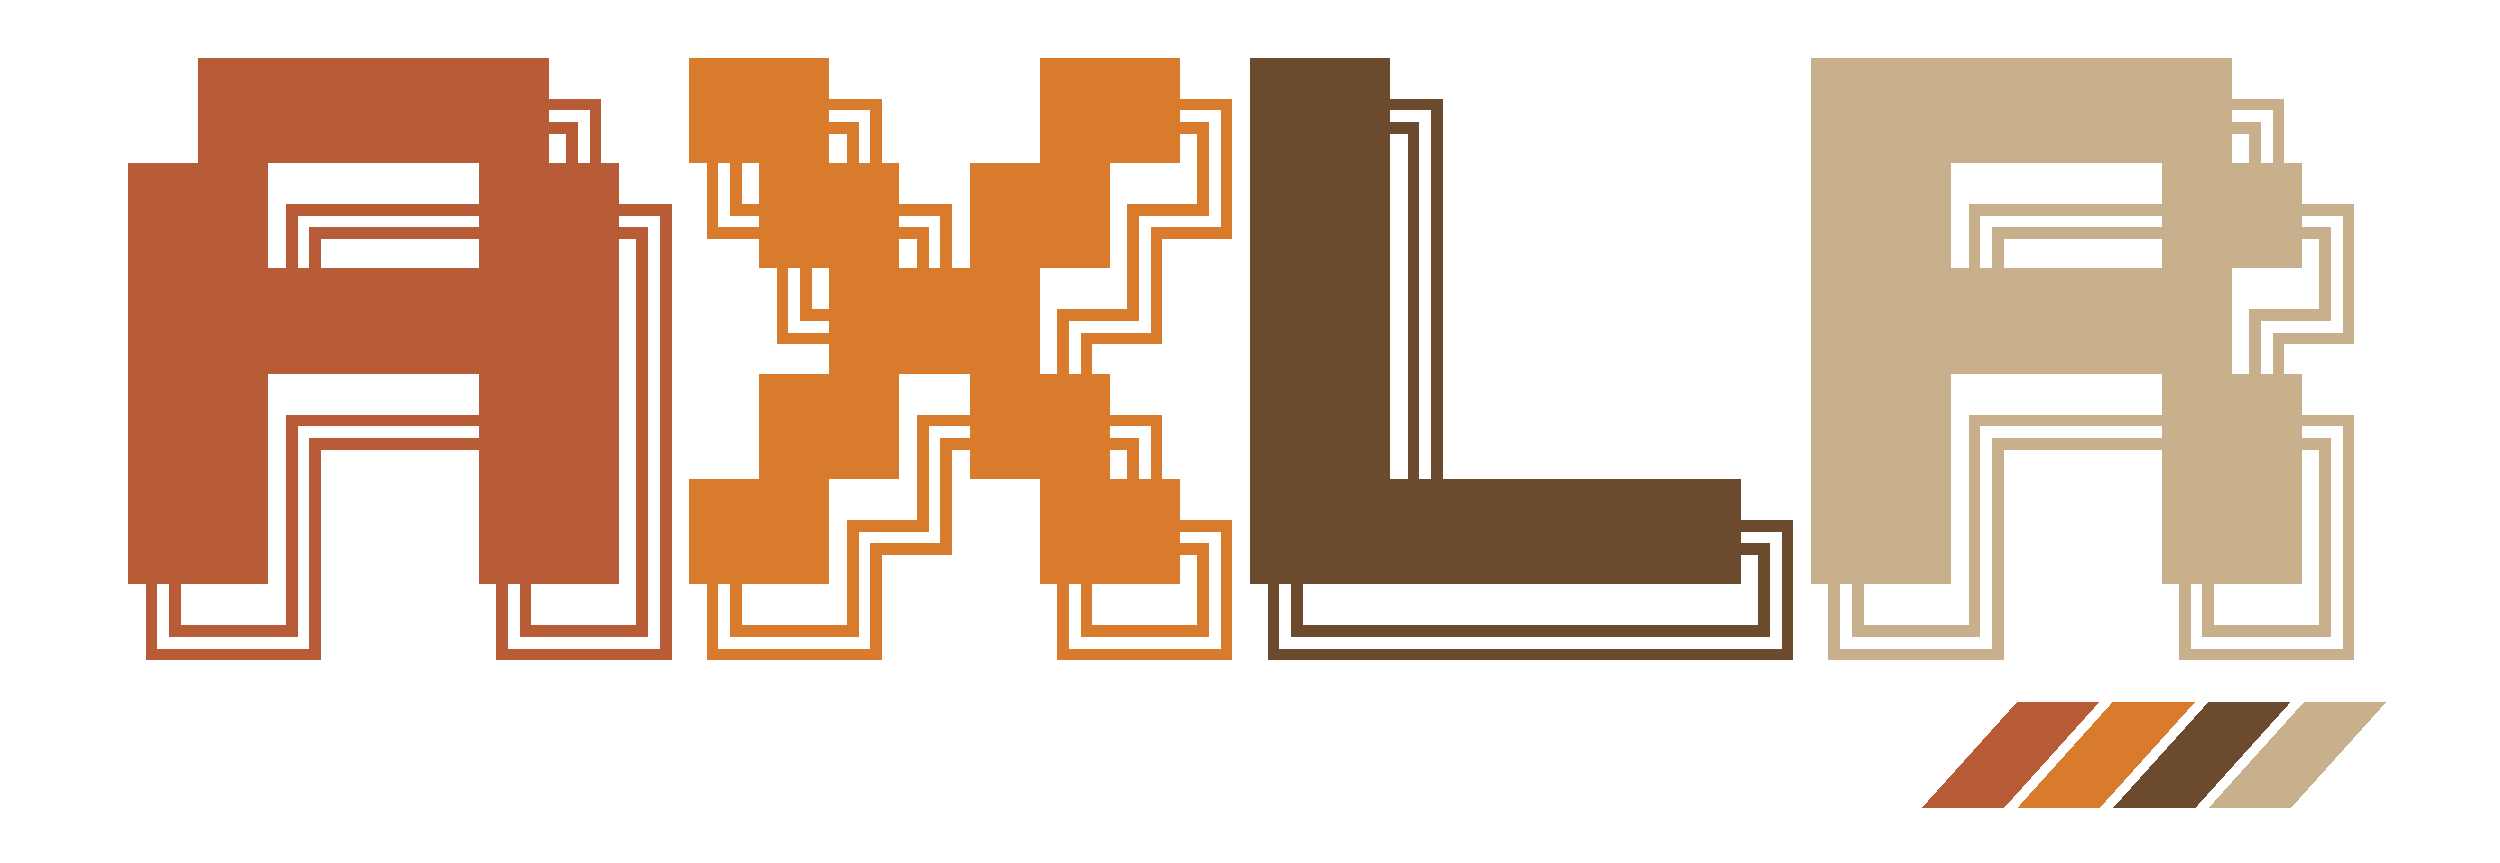
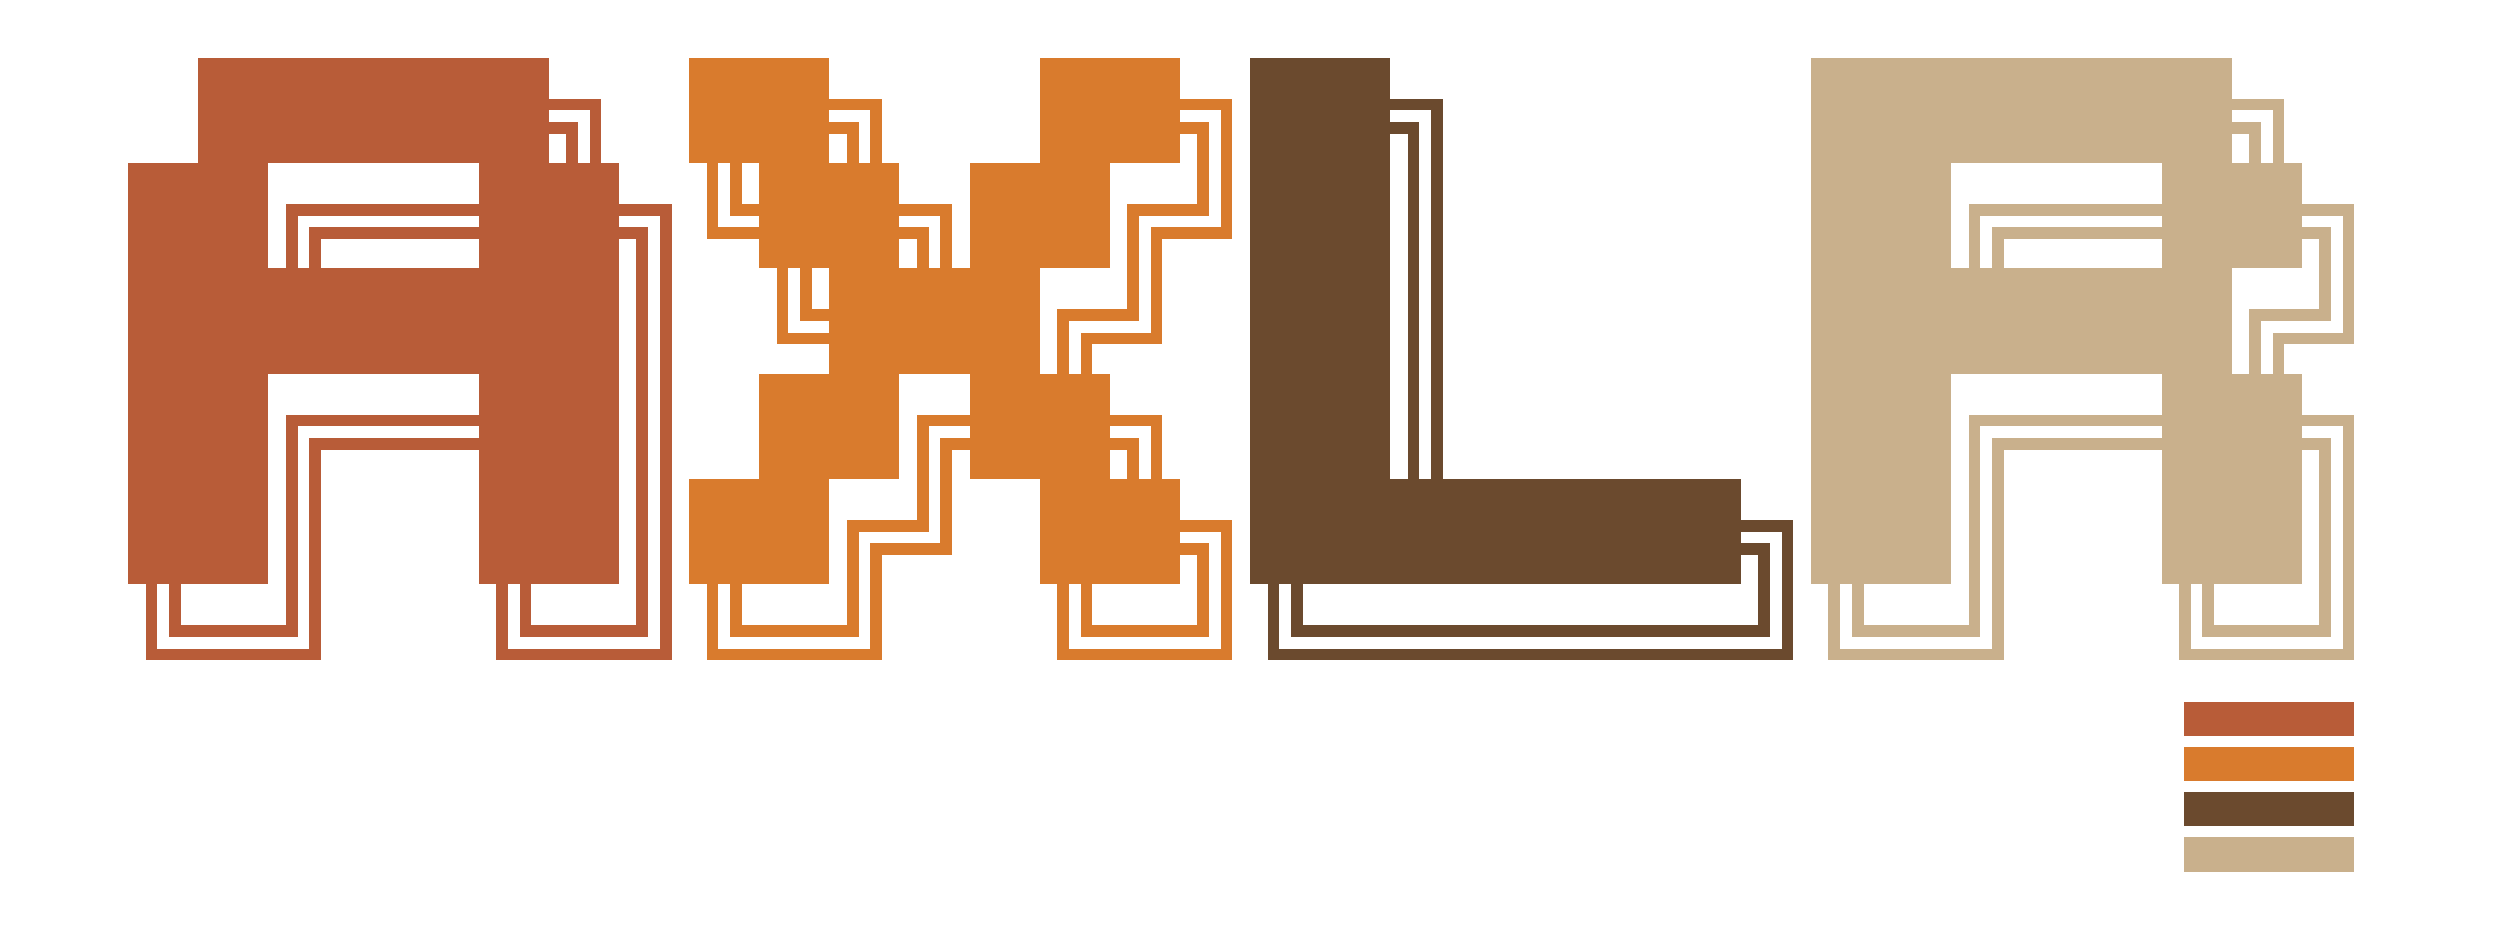
- <svg xmlns="http://www.w3.org/2000/svg" width="1600" height="552" viewBox="0 0 1600 552" role="img" aria-labelledby="axlr-title axlr-desc">
+ <svg xmlns="http://www.w3.org/2000/svg" width="1600" height="593" viewBox="0 0 1600 593" role="img" aria-labelledby="axlr-title axlr-desc">
  <g shape-rendering="crispEdges">
    <rect x="126.875" y="37" width="44.875" height="67.4" fill="#B85C38" />
    <rect x="171.75" y="37" width="44.875" height="67.4" fill="#B85C38" />
    <rect x="216.625" y="37" width="44.875" height="67.4" fill="#B85C38" />
    <rect x="261.5" y="37" width="44.875" height="67.4" fill="#B85C38" />
    <rect x="306.375" y="37" width="44.875" height="67.4" fill="#B85C38" />
    <rect x="351.25" y="63.211" width="33.656" height="7.489" fill="#B85C38" />
    <rect x="377.427" y="63.211" width="7.479" height="41.189" fill="#B85C38" />
    <rect x="351.25" y="78.189" width="18.698" height="7.489" fill="#B85C38" />
    <rect x="362.469" y="78.189" width="7.479" height="26.211" fill="#B85C38" />
    <rect x="441" y="37" width="44.875" height="67.4" fill="#D97B2D" />
    <rect x="485.875" y="37" width="44.875" height="67.4" fill="#D97B2D" />
    <rect x="530.75" y="63.211" width="33.656" height="7.489" fill="#D97B2D" />
    <rect x="556.927" y="63.211" width="7.479" height="41.189" fill="#D97B2D" />
    <rect x="530.75" y="78.189" width="18.698" height="7.489" fill="#D97B2D" />
    <rect x="541.969" y="78.189" width="7.479" height="26.211" fill="#D97B2D" />
    <rect x="665.375" y="37" width="44.875" height="67.4" fill="#D97B2D" />
    <rect x="710.25" y="37" width="44.875" height="67.4" fill="#D97B2D" />
    <rect x="755.125" y="63.211" width="33.656" height="7.489" fill="#D97B2D" />
    <rect x="781.302" y="63.211" width="7.479" height="41.189" fill="#D97B2D" />
    <rect x="755.125" y="78.189" width="18.698" height="7.489" fill="#D97B2D" />
    <rect x="766.344" y="78.189" width="7.479" height="26.211" fill="#D97B2D" />
    <rect x="800" y="37" width="44.875" height="67.4" fill="#6B4A2E" />
    <rect x="844.875" y="37" width="44.875" height="67.4" fill="#6B4A2E" />
    <rect x="889.75" y="63.211" width="33.656" height="7.489" fill="#6B4A2E" />
    <rect x="915.927" y="63.211" width="7.479" height="41.189" fill="#6B4A2E" />
    <rect x="889.75" y="78.189" width="18.698" height="7.489" fill="#6B4A2E" />
    <rect x="900.969" y="78.189" width="7.479" height="26.211" fill="#6B4A2E" />
    <rect x="1159" y="37" width="44.875" height="67.4" fill="#C9B08C" />
    <rect x="1203.875" y="37" width="44.875" height="67.4" fill="#C9B08C" />
    <rect x="1248.75" y="37" width="44.875" height="67.4" fill="#C9B08C" />
    <rect x="1293.625" y="37" width="44.875" height="67.4" fill="#C9B08C" />
    <rect x="1338.5" y="37" width="44.875" height="67.4" fill="#C9B08C" />
    <rect x="1383.375" y="37" width="44.875" height="67.4" fill="#C9B08C" />
    <rect x="1428.25" y="63.211" width="33.656" height="7.489" fill="#C9B08C" />
    <rect x="1454.427" y="63.211" width="7.479" height="41.189" fill="#C9B08C" />
    <rect x="1428.25" y="78.189" width="18.698" height="7.489" fill="#C9B08C" />
    <rect x="1439.469" y="78.189" width="7.479" height="26.211" fill="#C9B08C" />
    <rect x="82" y="104.4" width="44.875" height="67.4" fill="#B85C38" />
    <rect x="126.875" y="104.4" width="44.875" height="67.4" fill="#B85C38" />
    <rect x="182.969" y="130.611" width="33.656" height="7.489" fill="#B85C38" />
    <rect x="182.969" y="130.611" width="7.479" height="41.189" fill="#B85C38" />
    <rect x="197.927" y="145.589" width="18.698" height="7.489" fill="#B85C38" />
    <rect x="197.927" y="145.589" width="7.479" height="26.211" fill="#B85C38" />
    <rect x="216.625" y="130.611" width="44.875" height="7.489" fill="#B85C38" />
    <rect x="216.625" y="145.589" width="44.875" height="7.489" fill="#B85C38" />
    <rect x="261.5" y="130.611" width="44.875" height="7.489" fill="#B85C38" />
    <rect x="261.5" y="145.589" width="44.875" height="7.489" fill="#B85C38" />
    <rect x="306.375" y="104.4" width="44.875" height="67.4" fill="#B85C38" />
    <rect x="351.25" y="104.4" width="44.875" height="67.4" fill="#B85C38" />
    <rect x="396.125" y="130.611" width="33.656" height="7.489" fill="#B85C38" />
    <rect x="422.302" y="130.611" width="7.479" height="41.189" fill="#B85C38" />
    <rect x="396.125" y="145.589" width="18.698" height="7.489" fill="#B85C38" />
    <rect x="407.344" y="145.589" width="7.479" height="26.211" fill="#B85C38" />
    <rect x="452.219" y="104.4" width="7.479" height="48.678" fill="#D97B2D" />
    <rect x="452.219" y="145.589" width="33.656" height="7.489" fill="#D97B2D" />
    <rect x="467.177" y="104.4" width="7.479" height="33.7" fill="#D97B2D" />
    <rect x="467.177" y="130.611" width="18.698" height="7.489" fill="#D97B2D" />
    <rect x="485.875" y="104.4" width="44.875" height="67.4" fill="#D97B2D" />
    <rect x="530.75" y="104.4" width="44.875" height="67.4" fill="#D97B2D" />
    <rect x="575.625" y="130.611" width="33.656" height="7.489" fill="#D97B2D" />
    <rect x="601.802" y="130.611" width="7.479" height="41.189" fill="#D97B2D" />
    <rect x="575.625" y="145.589" width="18.698" height="7.489" fill="#D97B2D" />
    <rect x="586.844" y="145.589" width="7.479" height="26.211" fill="#D97B2D" />
    <rect x="620.5" y="104.4" width="44.875" height="67.4" fill="#D97B2D" />
    <rect x="665.375" y="104.4" width="44.875" height="67.4" fill="#D97B2D" />
    <rect x="721.469" y="130.611" width="33.656" height="7.489" fill="#D97B2D" />
    <rect x="721.469" y="130.611" width="7.479" height="41.189" fill="#D97B2D" />
    <rect x="736.427" y="145.589" width="18.698" height="7.489" fill="#D97B2D" />
    <rect x="736.427" y="145.589" width="7.479" height="26.211" fill="#D97B2D" />
    <rect x="781.302" y="104.4" width="7.479" height="48.678" fill="#D97B2D" />
    <rect x="755.125" y="145.589" width="33.656" height="7.489" fill="#D97B2D" />
    <rect x="766.344" y="104.4" width="7.479" height="33.7" fill="#D97B2D" />
    <rect x="755.125" y="130.611" width="18.698" height="7.489" fill="#D97B2D" />
    <rect x="800" y="104.4" width="44.875" height="67.4" fill="#6B4A2E" />
    <rect x="844.875" y="104.4" width="44.875" height="67.4" fill="#6B4A2E" />
    <rect x="900.969" y="104.4" width="7.479" height="67.4" fill="#6B4A2E" />
    <rect x="915.927" y="104.4" width="7.479" height="67.4" fill="#6B4A2E" />
    <rect x="1159" y="104.4" width="44.875" height="67.4" fill="#C9B08C" />
    <rect x="1203.875" y="104.4" width="44.875" height="67.4" fill="#C9B08C" />
    <rect x="1259.969" y="130.611" width="33.656" height="7.489" fill="#C9B08C" />
    <rect x="1259.969" y="130.611" width="7.479" height="41.189" fill="#C9B08C" />
    <rect x="1274.927" y="145.589" width="18.698" height="7.489" fill="#C9B08C" />
    <rect x="1274.927" y="145.589" width="7.479" height="26.211" fill="#C9B08C" />
    <rect x="1293.625" y="130.611" width="44.875" height="7.489" fill="#C9B08C" />
    <rect x="1293.625" y="145.589" width="44.875" height="7.489" fill="#C9B08C" />
    <rect x="1338.5" y="130.611" width="44.875" height="7.489" fill="#C9B08C" />
    <rect x="1338.5" y="145.589" width="44.875" height="7.489" fill="#C9B08C" />
    <rect x="1383.375" y="104.4" width="44.875" height="67.4" fill="#C9B08C" />
    <rect x="1428.25" y="104.4" width="44.875" height="67.4" fill="#C9B08C" />
    <rect x="1473.125" y="130.611" width="33.656" height="7.489" fill="#C9B08C" />
    <rect x="1499.302" y="130.611" width="7.479" height="41.189" fill="#C9B08C" />
    <rect x="1473.125" y="145.589" width="18.698" height="7.489" fill="#C9B08C" />
    <rect x="1484.344" y="145.589" width="7.479" height="26.211" fill="#C9B08C" />
    <rect x="82" y="171.8" width="44.875" height="67.4" fill="#B85C38" />
    <rect x="126.875" y="171.8" width="44.875" height="67.4" fill="#B85C38" />
    <rect x="171.75" y="171.8" width="44.875" height="67.4" fill="#B85C38" />
    <rect x="216.625" y="171.8" width="44.875" height="67.4" fill="#B85C38" />
    <rect x="261.5" y="171.8" width="44.875" height="67.4" fill="#B85C38" />
    <rect x="306.375" y="171.8" width="44.875" height="67.4" fill="#B85C38" />
    <rect x="351.25" y="171.8" width="44.875" height="67.4" fill="#B85C38" />
    <rect x="407.344" y="171.8" width="7.479" height="67.4" fill="#B85C38" />
    <rect x="422.302" y="171.8" width="7.479" height="67.4" fill="#B85C38" />
    <rect x="497.094" y="171.8" width="7.479" height="48.678" fill="#D97B2D" />
    <rect x="497.094" y="212.989" width="33.656" height="7.489" fill="#D97B2D" />
    <rect x="512.052" y="171.8" width="7.479" height="33.7" fill="#D97B2D" />
    <rect x="512.052" y="198.011" width="18.698" height="7.489" fill="#D97B2D" />
    <rect x="530.75" y="171.8" width="44.875" height="67.4" fill="#D97B2D" />
    <rect x="575.625" y="171.8" width="44.875" height="67.4" fill="#D97B2D" />
    <rect x="620.5" y="171.8" width="44.875" height="67.4" fill="#D97B2D" />
    <rect x="676.594" y="198.011" width="33.656" height="7.489" fill="#D97B2D" />
    <rect x="676.594" y="198.011" width="7.479" height="41.189" fill="#D97B2D" />
    <rect x="691.552" y="212.989" width="18.698" height="7.489" fill="#D97B2D" />
    <rect x="691.552" y="212.989" width="7.479" height="26.211" fill="#D97B2D" />
    <rect x="736.427" y="171.8" width="7.479" height="48.678" fill="#D97B2D" />
    <rect x="710.25" y="212.989" width="33.656" height="7.489" fill="#D97B2D" />
    <rect x="721.469" y="171.8" width="7.479" height="33.7" fill="#D97B2D" />
    <rect x="710.25" y="198.011" width="18.698" height="7.489" fill="#D97B2D" />
    <rect x="800" y="171.8" width="44.875" height="67.4" fill="#6B4A2E" />
    <rect x="844.875" y="171.8" width="44.875" height="67.4" fill="#6B4A2E" />
    <rect x="900.969" y="171.8" width="7.479" height="67.4" fill="#6B4A2E" />
    <rect x="915.927" y="171.8" width="7.479" height="67.4" fill="#6B4A2E" />
    <rect x="1159" y="171.8" width="44.875" height="67.4" fill="#C9B08C" />
    <rect x="1203.875" y="171.8" width="44.875" height="67.4" fill="#C9B08C" />
    <rect x="1248.75" y="171.8" width="44.875" height="67.4" fill="#C9B08C" />
    <rect x="1293.625" y="171.8" width="44.875" height="67.4" fill="#C9B08C" />
    <rect x="1338.5" y="171.8" width="44.875" height="67.4" fill="#C9B08C" />
    <rect x="1383.375" y="171.8" width="44.875" height="67.4" fill="#C9B08C" />
    <rect x="1439.469" y="198.011" width="33.656" height="7.489" fill="#C9B08C" />
    <rect x="1439.469" y="198.011" width="7.479" height="41.189" fill="#C9B08C" />
    <rect x="1454.427" y="212.989" width="18.698" height="7.489" fill="#C9B08C" />
    <rect x="1454.427" y="212.989" width="7.479" height="26.211" fill="#C9B08C" />
    <rect x="1499.302" y="171.8" width="7.479" height="48.678" fill="#C9B08C" />
    <rect x="1473.125" y="212.989" width="33.656" height="7.489" fill="#C9B08C" />
    <rect x="1484.344" y="171.8" width="7.479" height="33.7" fill="#C9B08C" />
    <rect x="1473.125" y="198.011" width="18.698" height="7.489" fill="#C9B08C" />
    <rect x="82" y="239.2" width="44.875" height="67.4" fill="#B85C38" />
    <rect x="126.875" y="239.2" width="44.875" height="67.4" fill="#B85C38" />
    <rect x="182.969" y="265.411" width="33.656" height="7.489" fill="#B85C38" />
    <rect x="182.969" y="265.411" width="7.479" height="41.189" fill="#B85C38" />
    <rect x="197.927" y="280.389" width="18.698" height="7.489" fill="#B85C38" />
    <rect x="197.927" y="280.389" width="7.479" height="26.211" fill="#B85C38" />
    <rect x="216.625" y="265.411" width="44.875" height="7.489" fill="#B85C38" />
    <rect x="216.625" y="280.389" width="44.875" height="7.489" fill="#B85C38" />
    <rect x="261.5" y="265.411" width="44.875" height="7.489" fill="#B85C38" />
    <rect x="261.5" y="280.389" width="44.875" height="7.489" fill="#B85C38" />
    <rect x="306.375" y="239.2" width="44.875" height="67.4" fill="#B85C38" />
    <rect x="351.25" y="239.2" width="44.875" height="67.4" fill="#B85C38" />
    <rect x="407.344" y="239.2" width="7.479" height="67.4" fill="#B85C38" />
    <rect x="422.302" y="239.2" width="7.479" height="67.4" fill="#B85C38" />
    <rect x="485.875" y="239.2" width="44.875" height="67.4" fill="#D97B2D" />
    <rect x="530.75" y="239.2" width="44.875" height="67.4" fill="#D97B2D" />
    <rect x="586.844" y="265.411" width="33.656" height="7.489" fill="#D97B2D" />
    <rect x="586.844" y="265.411" width="7.479" height="41.189" fill="#D97B2D" />
    <rect x="601.802" y="280.389" width="18.698" height="7.489" fill="#D97B2D" />
    <rect x="601.802" y="280.389" width="7.479" height="26.211" fill="#D97B2D" />
    <rect x="620.5" y="239.2" width="44.875" height="67.4" fill="#D97B2D" />
    <rect x="665.375" y="239.2" width="44.875" height="67.4" fill="#D97B2D" />
    <rect x="710.25" y="265.411" width="33.656" height="7.489" fill="#D97B2D" />
    <rect x="736.427" y="265.411" width="7.479" height="41.189" fill="#D97B2D" />
    <rect x="710.25" y="280.389" width="18.698" height="7.489" fill="#D97B2D" />
    <rect x="721.469" y="280.389" width="7.479" height="26.211" fill="#D97B2D" />
    <rect x="800" y="239.2" width="44.875" height="67.4" fill="#6B4A2E" />
    <rect x="844.875" y="239.2" width="44.875" height="67.4" fill="#6B4A2E" />
    <rect x="900.969" y="239.2" width="7.479" height="67.4" fill="#6B4A2E" />
    <rect x="915.927" y="239.2" width="7.479" height="67.4" fill="#6B4A2E" />
    <rect x="1159" y="239.2" width="44.875" height="67.4" fill="#C9B08C" />
    <rect x="1203.875" y="239.2" width="44.875" height="67.4" fill="#C9B08C" />
    <rect x="1259.969" y="265.411" width="33.656" height="7.489" fill="#C9B08C" />
    <rect x="1259.969" y="265.411" width="7.479" height="41.189" fill="#C9B08C" />
    <rect x="1274.927" y="280.389" width="18.698" height="7.489" fill="#C9B08C" />
    <rect x="1274.927" y="280.389" width="7.479" height="26.211" fill="#C9B08C" />
    <rect x="1293.625" y="265.411" width="44.875" height="7.489" fill="#C9B08C" />
    <rect x="1293.625" y="280.389" width="44.875" height="7.489" fill="#C9B08C" />
    <rect x="1338.5" y="265.411" width="44.875" height="7.489" fill="#C9B08C" />
    <rect x="1338.5" y="280.389" width="44.875" height="7.489" fill="#C9B08C" />
    <rect x="1383.375" y="239.2" width="44.875" height="67.4" fill="#C9B08C" />
    <rect x="1428.25" y="239.2" width="44.875" height="67.4" fill="#C9B08C" />
    <rect x="1473.125" y="265.411" width="33.656" height="7.489" fill="#C9B08C" />
    <rect x="1499.302" y="265.411" width="7.479" height="41.189" fill="#C9B08C" />
    <rect x="1473.125" y="280.389" width="18.698" height="7.489" fill="#C9B08C" />
    <rect x="1484.344" y="280.389" width="7.479" height="26.211" fill="#C9B08C" />
    <rect x="82" y="306.6" width="44.875" height="67.4" fill="#B85C38" />
    <rect x="126.875" y="306.6" width="44.875" height="67.4" fill="#B85C38" />
    <rect x="182.969" y="306.6" width="7.479" height="67.4" fill="#B85C38" />
    <rect x="197.927" y="306.6" width="7.479" height="67.4" fill="#B85C38" />
    <rect x="306.375" y="306.6" width="44.875" height="67.4" fill="#B85C38" />
    <rect x="351.25" y="306.6" width="44.875" height="67.4" fill="#B85C38" />
    <rect x="407.344" y="306.6" width="7.479" height="67.4" fill="#B85C38" />
    <rect x="422.302" y="306.6" width="7.479" height="67.4" fill="#B85C38" />
    <rect x="441" y="306.6" width="44.875" height="67.4" fill="#D97B2D" />
    <rect x="485.875" y="306.6" width="44.875" height="67.4" fill="#D97B2D" />
    <rect x="541.969" y="332.811" width="33.656" height="7.489" fill="#D97B2D" />
    <rect x="541.969" y="332.811" width="7.479" height="41.189" fill="#D97B2D" />
    <rect x="556.927" y="347.789" width="18.698" height="7.489" fill="#D97B2D" />
    <rect x="556.927" y="347.789" width="7.479" height="26.211" fill="#D97B2D" />
    <rect x="601.802" y="306.6" width="7.479" height="48.678" fill="#D97B2D" />
    <rect x="575.625" y="347.789" width="33.656" height="7.489" fill="#D97B2D" />
    <rect x="586.844" y="306.6" width="7.479" height="33.7" fill="#D97B2D" />
    <rect x="575.625" y="332.811" width="18.698" height="7.489" fill="#D97B2D" />
    <rect x="665.375" y="306.6" width="44.875" height="67.4" fill="#D97B2D" />
    <rect x="710.25" y="306.6" width="44.875" height="67.4" fill="#D97B2D" />
    <rect x="755.125" y="332.811" width="33.656" height="7.489" fill="#D97B2D" />
    <rect x="781.302" y="332.811" width="7.479" height="41.189" fill="#D97B2D" />
    <rect x="755.125" y="347.789" width="18.698" height="7.489" fill="#D97B2D" />
    <rect x="766.344" y="347.789" width="7.479" height="26.211" fill="#D97B2D" />
    <rect x="800" y="306.6" width="44.875" height="67.4" fill="#6B4A2E" />
    <rect x="844.875" y="306.6" width="44.875" height="67.4" fill="#6B4A2E" />
    <rect x="889.75" y="306.6" width="44.875" height="67.4" fill="#6B4A2E" />
    <rect x="934.625" y="306.6" width="44.875" height="67.4" fill="#6B4A2E" />
    <rect x="979.5" y="306.6" width="44.875" height="67.4" fill="#6B4A2E" />
    <rect x="1024.375" y="306.6" width="44.875" height="67.4" fill="#6B4A2E" />
    <rect x="1069.25" y="306.6" width="44.875" height="67.4" fill="#6B4A2E" />
    <rect x="1114.125" y="332.811" width="33.656" height="7.489" fill="#6B4A2E" />
    <rect x="1140.302" y="332.811" width="7.479" height="41.189" fill="#6B4A2E" />
    <rect x="1114.125" y="347.789" width="18.698" height="7.489" fill="#6B4A2E" />
    <rect x="1125.344" y="347.789" width="7.479" height="26.211" fill="#6B4A2E" />
    <rect x="1159" y="306.6" width="44.875" height="67.4" fill="#C9B08C" />
    <rect x="1203.875" y="306.6" width="44.875" height="67.4" fill="#C9B08C" />
    <rect x="1259.969" y="306.6" width="7.479" height="67.4" fill="#C9B08C" />
    <rect x="1274.927" y="306.6" width="7.479" height="67.4" fill="#C9B08C" />
    <rect x="1383.375" y="306.6" width="44.875" height="67.4" fill="#C9B08C" />
    <rect x="1428.25" y="306.6" width="44.875" height="67.4" fill="#C9B08C" />
    <rect x="1484.344" y="306.6" width="7.479" height="67.4" fill="#C9B08C" />
    <rect x="1499.302" y="306.6" width="7.479" height="67.4" fill="#C9B08C" />
    <rect x="93.219" y="374" width="7.479" height="48.678" fill="#B85C38" />
    <rect x="93.219" y="415.189" width="33.656" height="7.489" fill="#B85C38" />
    <rect x="108.177" y="374" width="7.479" height="33.7" fill="#B85C38" />
    <rect x="108.177" y="400.211" width="18.698" height="7.489" fill="#B85C38" />
    <rect x="126.875" y="400.211" width="44.875" height="7.489" fill="#B85C38" />
    <rect x="126.875" y="415.189" width="44.875" height="7.489" fill="#B85C38" />
    <rect x="197.927" y="374" width="7.479" height="48.678" fill="#B85C38" />
    <rect x="171.75" y="415.189" width="33.656" height="7.489" fill="#B85C38" />
    <rect x="182.969" y="374" width="7.479" height="33.7" fill="#B85C38" />
    <rect x="171.75" y="400.211" width="18.698" height="7.489" fill="#B85C38" />
    <rect x="317.594" y="374" width="7.479" height="48.678" fill="#B85C38" />
    <rect x="317.594" y="415.189" width="33.656" height="7.489" fill="#B85C38" />
    <rect x="332.552" y="374" width="7.479" height="33.7" fill="#B85C38" />
    <rect x="332.552" y="400.211" width="18.698" height="7.489" fill="#B85C38" />
    <rect x="351.25" y="400.211" width="44.875" height="7.489" fill="#B85C38" />
    <rect x="351.25" y="415.189" width="44.875" height="7.489" fill="#B85C38" />
    <rect x="422.302" y="374" width="7.479" height="48.678" fill="#B85C38" />
    <rect x="396.125" y="415.189" width="33.656" height="7.489" fill="#B85C38" />
    <rect x="407.344" y="374" width="7.479" height="33.7" fill="#B85C38" />
    <rect x="396.125" y="400.211" width="18.698" height="7.489" fill="#B85C38" />
    <rect x="452.219" y="374" width="7.479" height="48.678" fill="#D97B2D" />
    <rect x="452.219" y="415.189" width="33.656" height="7.489" fill="#D97B2D" />
    <rect x="467.177" y="374" width="7.479" height="33.7" fill="#D97B2D" />
    <rect x="467.177" y="400.211" width="18.698" height="7.489" fill="#D97B2D" />
    <rect x="485.875" y="400.211" width="44.875" height="7.489" fill="#D97B2D" />
    <rect x="485.875" y="415.189" width="44.875" height="7.489" fill="#D97B2D" />
    <rect x="556.927" y="374" width="7.479" height="48.678" fill="#D97B2D" />
    <rect x="530.75" y="415.189" width="33.656" height="7.489" fill="#D97B2D" />
    <rect x="541.969" y="374" width="7.479" height="33.7" fill="#D97B2D" />
    <rect x="530.75" y="400.211" width="18.698" height="7.489" fill="#D97B2D" />
    <rect x="676.594" y="374" width="7.479" height="48.678" fill="#D97B2D" />
    <rect x="676.594" y="415.189" width="33.656" height="7.489" fill="#D97B2D" />
    <rect x="691.552" y="374" width="7.479" height="33.7" fill="#D97B2D" />
    <rect x="691.552" y="400.211" width="18.698" height="7.489" fill="#D97B2D" />
    <rect x="710.25" y="400.211" width="44.875" height="7.489" fill="#D97B2D" />
    <rect x="710.25" y="415.189" width="44.875" height="7.489" fill="#D97B2D" />
    <rect x="781.302" y="374" width="7.479" height="48.678" fill="#D97B2D" />
    <rect x="755.125" y="415.189" width="33.656" height="7.489" fill="#D97B2D" />
    <rect x="766.344" y="374" width="7.479" height="33.7" fill="#D97B2D" />
    <rect x="755.125" y="400.211" width="18.698" height="7.489" fill="#D97B2D" />
    <rect x="811.219" y="374" width="7.479" height="48.678" fill="#6B4A2E" />
    <rect x="811.219" y="415.189" width="33.656" height="7.489" fill="#6B4A2E" />
    <rect x="826.177" y="374" width="7.479" height="33.7" fill="#6B4A2E" />
    <rect x="826.177" y="400.211" width="18.698" height="7.489" fill="#6B4A2E" />
    <rect x="844.875" y="400.211" width="44.875" height="7.489" fill="#6B4A2E" />
    <rect x="844.875" y="415.189" width="44.875" height="7.489" fill="#6B4A2E" />
    <rect x="889.75" y="400.211" width="44.875" height="7.489" fill="#6B4A2E" />
    <rect x="889.75" y="415.189" width="44.875" height="7.489" fill="#6B4A2E" />
    <rect x="934.625" y="400.211" width="44.875" height="7.489" fill="#6B4A2E" />
    <rect x="934.625" y="415.189" width="44.875" height="7.489" fill="#6B4A2E" />
    <rect x="979.5" y="400.211" width="44.875" height="7.489" fill="#6B4A2E" />
    <rect x="979.5" y="415.189" width="44.875" height="7.489" fill="#6B4A2E" />
    <rect x="1024.375" y="400.211" width="44.875" height="7.489" fill="#6B4A2E" />
    <rect x="1024.375" y="415.189" width="44.875" height="7.489" fill="#6B4A2E" />
    <rect x="1069.25" y="400.211" width="44.875" height="7.489" fill="#6B4A2E" />
    <rect x="1069.25" y="415.189" width="44.875" height="7.489" fill="#6B4A2E" />
    <rect x="1140.302" y="374" width="7.479" height="48.678" fill="#6B4A2E" />
    <rect x="1114.125" y="415.189" width="33.656" height="7.489" fill="#6B4A2E" />
    <rect x="1125.344" y="374" width="7.479" height="33.7" fill="#6B4A2E" />
    <rect x="1114.125" y="400.211" width="18.698" height="7.489" fill="#6B4A2E" />
    <rect x="1170.219" y="374" width="7.479" height="48.678" fill="#C9B08C" />
    <rect x="1170.219" y="415.189" width="33.656" height="7.489" fill="#C9B08C" />
    <rect x="1185.177" y="374" width="7.479" height="33.7" fill="#C9B08C" />
    <rect x="1185.177" y="400.211" width="18.698" height="7.489" fill="#C9B08C" />
    <rect x="1203.875" y="400.211" width="44.875" height="7.489" fill="#C9B08C" />
    <rect x="1203.875" y="415.189" width="44.875" height="7.489" fill="#C9B08C" />
    <rect x="1274.927" y="374" width="7.479" height="48.678" fill="#C9B08C" />
    <rect x="1248.75" y="415.189" width="33.656" height="7.489" fill="#C9B08C" />
    <rect x="1259.969" y="374" width="7.479" height="33.7" fill="#C9B08C" />
    <rect x="1248.75" y="400.211" width="18.698" height="7.489" fill="#C9B08C" />
    <rect x="1394.594" y="374" width="7.479" height="48.678" fill="#C9B08C" />
    <rect x="1394.594" y="415.189" width="33.656" height="7.489" fill="#C9B08C" />
    <rect x="1409.552" y="374" width="7.479" height="33.7" fill="#C9B08C" />
    <rect x="1409.552" y="400.211" width="18.698" height="7.489" fill="#C9B08C" />
    <rect x="1428.25" y="400.211" width="44.875" height="7.489" fill="#C9B08C" />
    <rect x="1428.25" y="415.189" width="44.875" height="7.489" fill="#C9B08C" />
    <rect x="1499.302" y="374" width="7.479" height="48.678" fill="#C9B08C" />
    <rect x="1473.125" y="415.189" width="33.656" height="7.489" fill="#C9B08C" />
    <rect x="1484.344" y="374" width="7.479" height="33.7" fill="#C9B08C" />
    <rect x="1473.125" y="400.211" width="18.698" height="7.489" fill="#C9B08C" />
-     <polygon points="1230,517 1291.2,449 1343.9,449 1282.7,517" fill="#B85C38" />
-     <polygon points="1291.2,517 1352.4,449 1405.1,449 1343.9,517" fill="#D97B2D" />
-     <polygon points="1352.4,517 1413.6,449 1466.3,449 1405.1,517" fill="#6B4A2E" />
-     <polygon points="1413.6,517 1474.8,449 1527.5,449 1466.3,517" fill="#C9B08C" />
+     <polygon points="1397.981,471.1 1397.981,449 1506.781,449 1506.781,471.1" fill="#B85C38" />
+     <polygon points="1397.981,500 1397.981,477.9 1506.781,477.9 1506.781,500" fill="#D97B2D" />
+     <polygon points="1397.981,528.9 1397.981,506.8 1506.781,506.8 1506.781,528.9" fill="#6B4A2E" />
+     <polygon points="1397.981,557.8 1397.981,535.7 1506.781,535.7 1506.781,557.8" fill="#C9B08C" />
  </g>
</svg>
